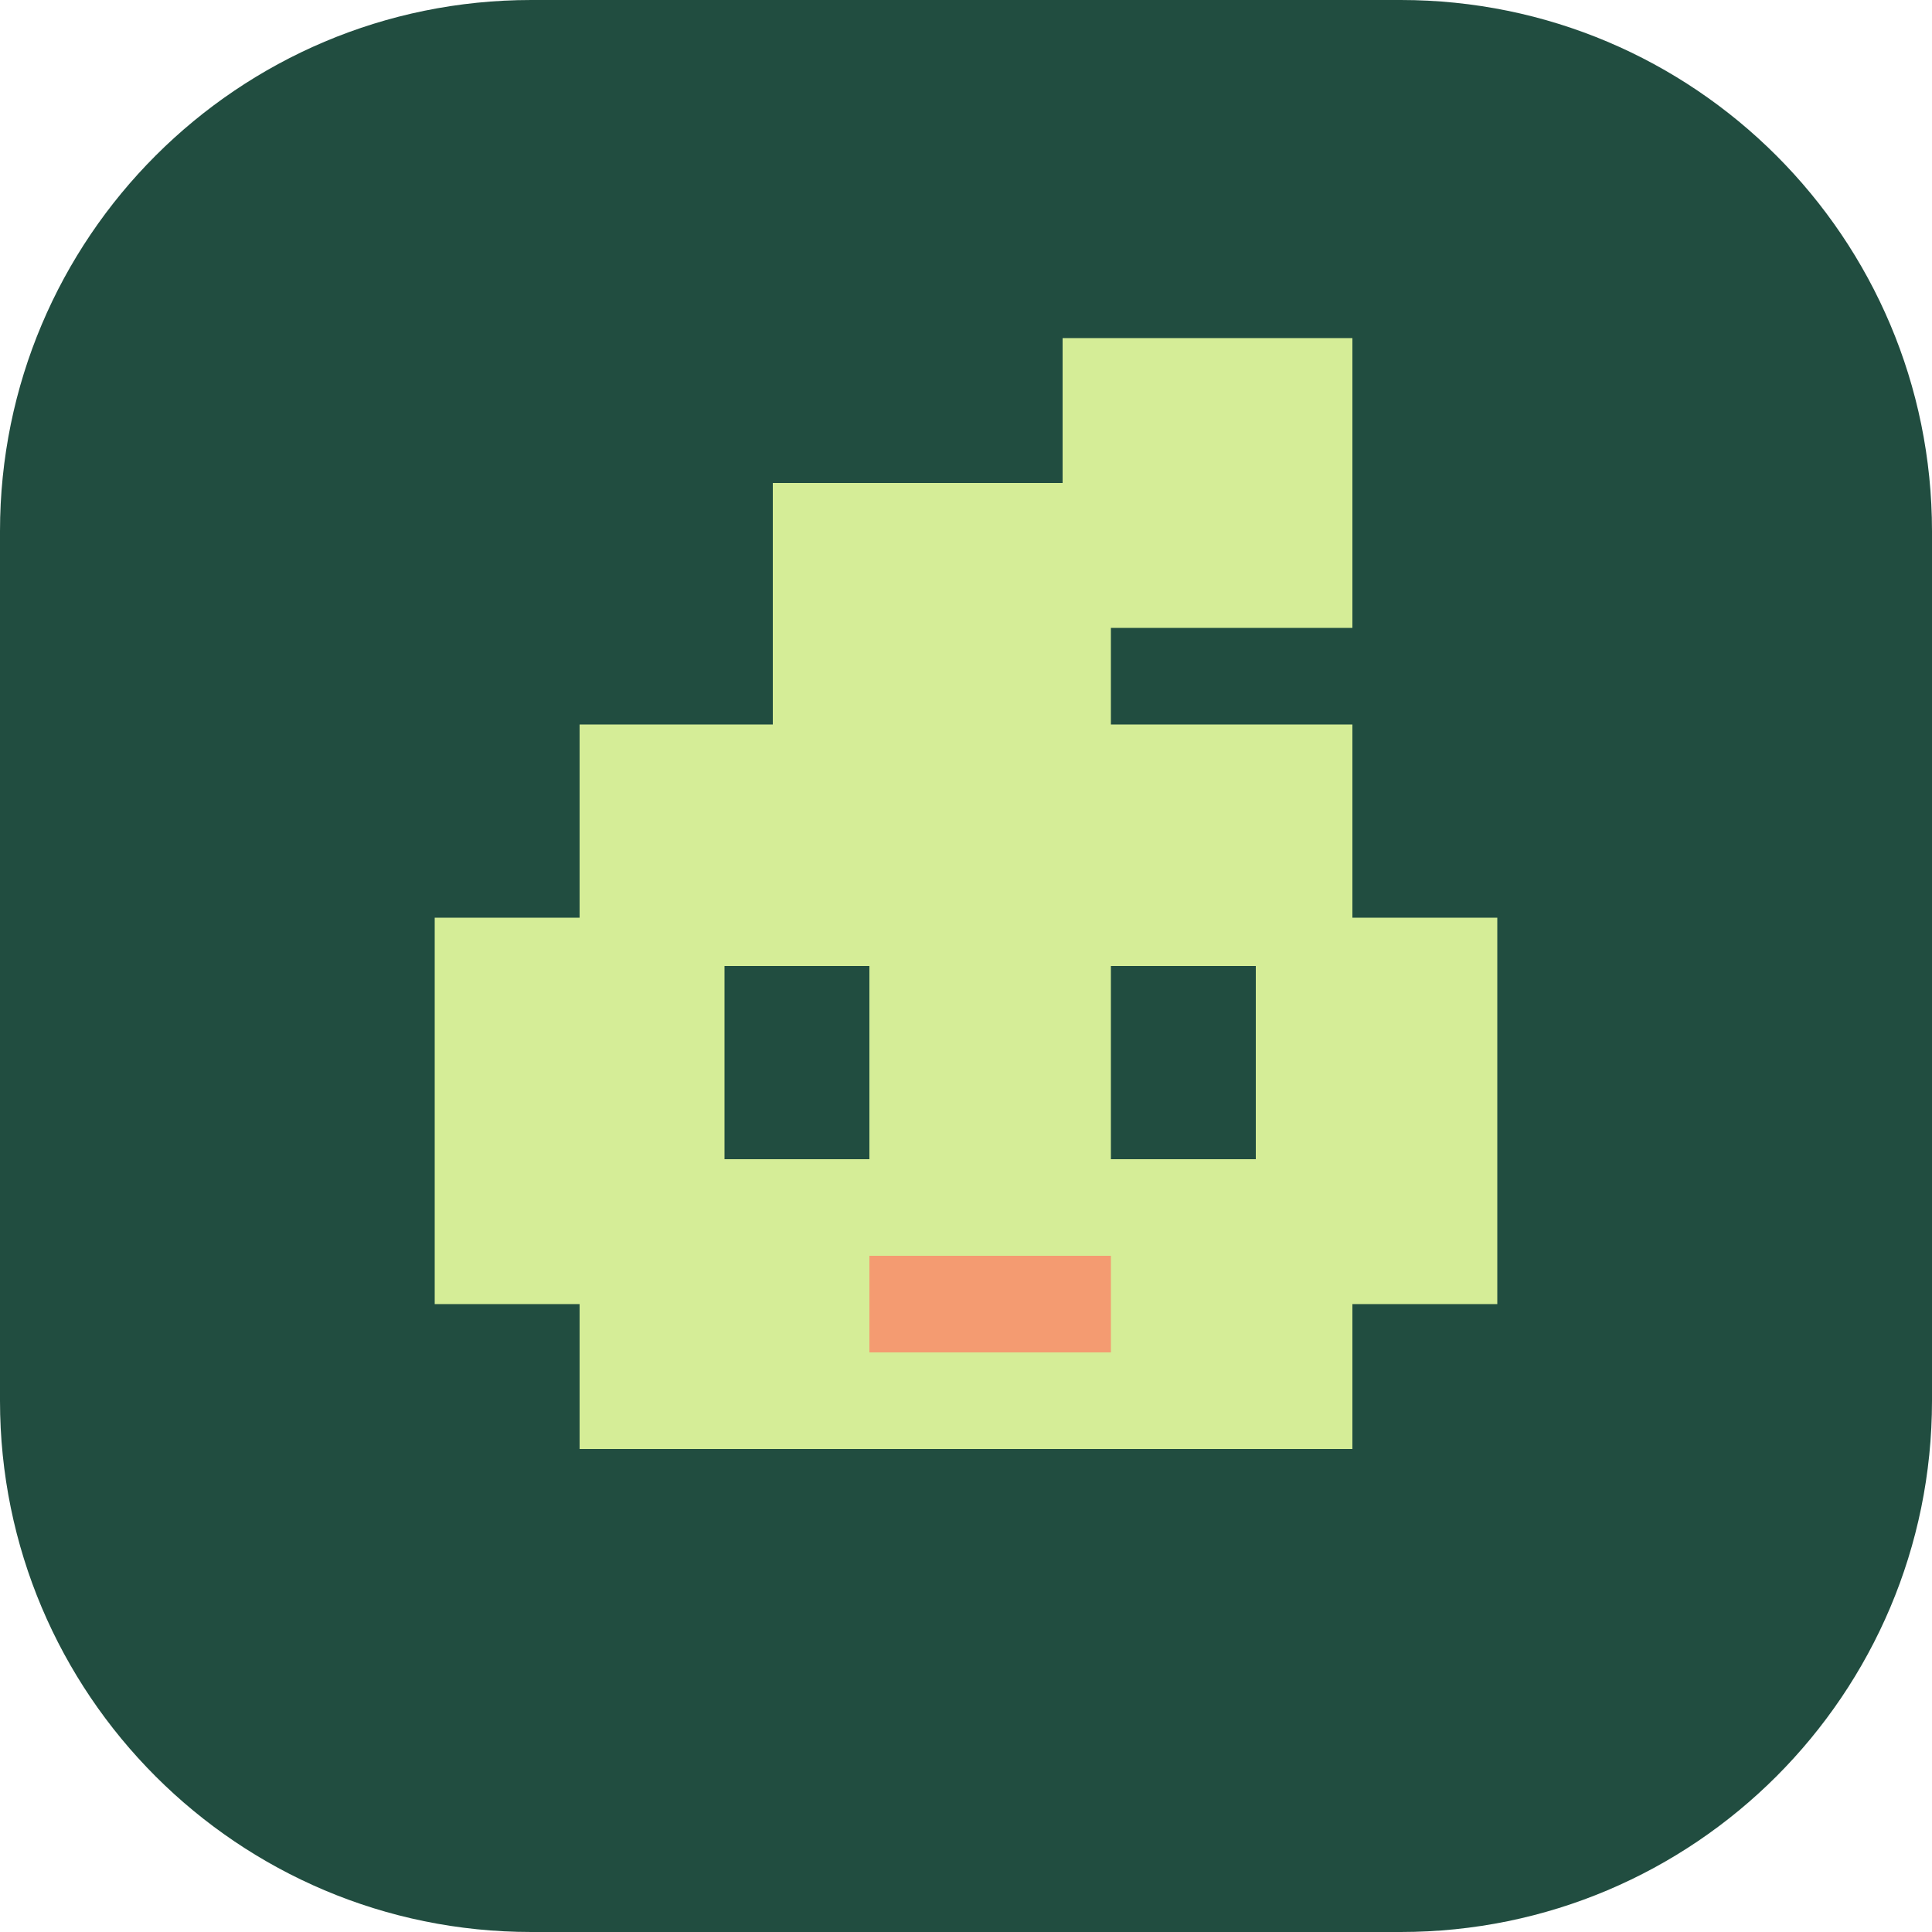
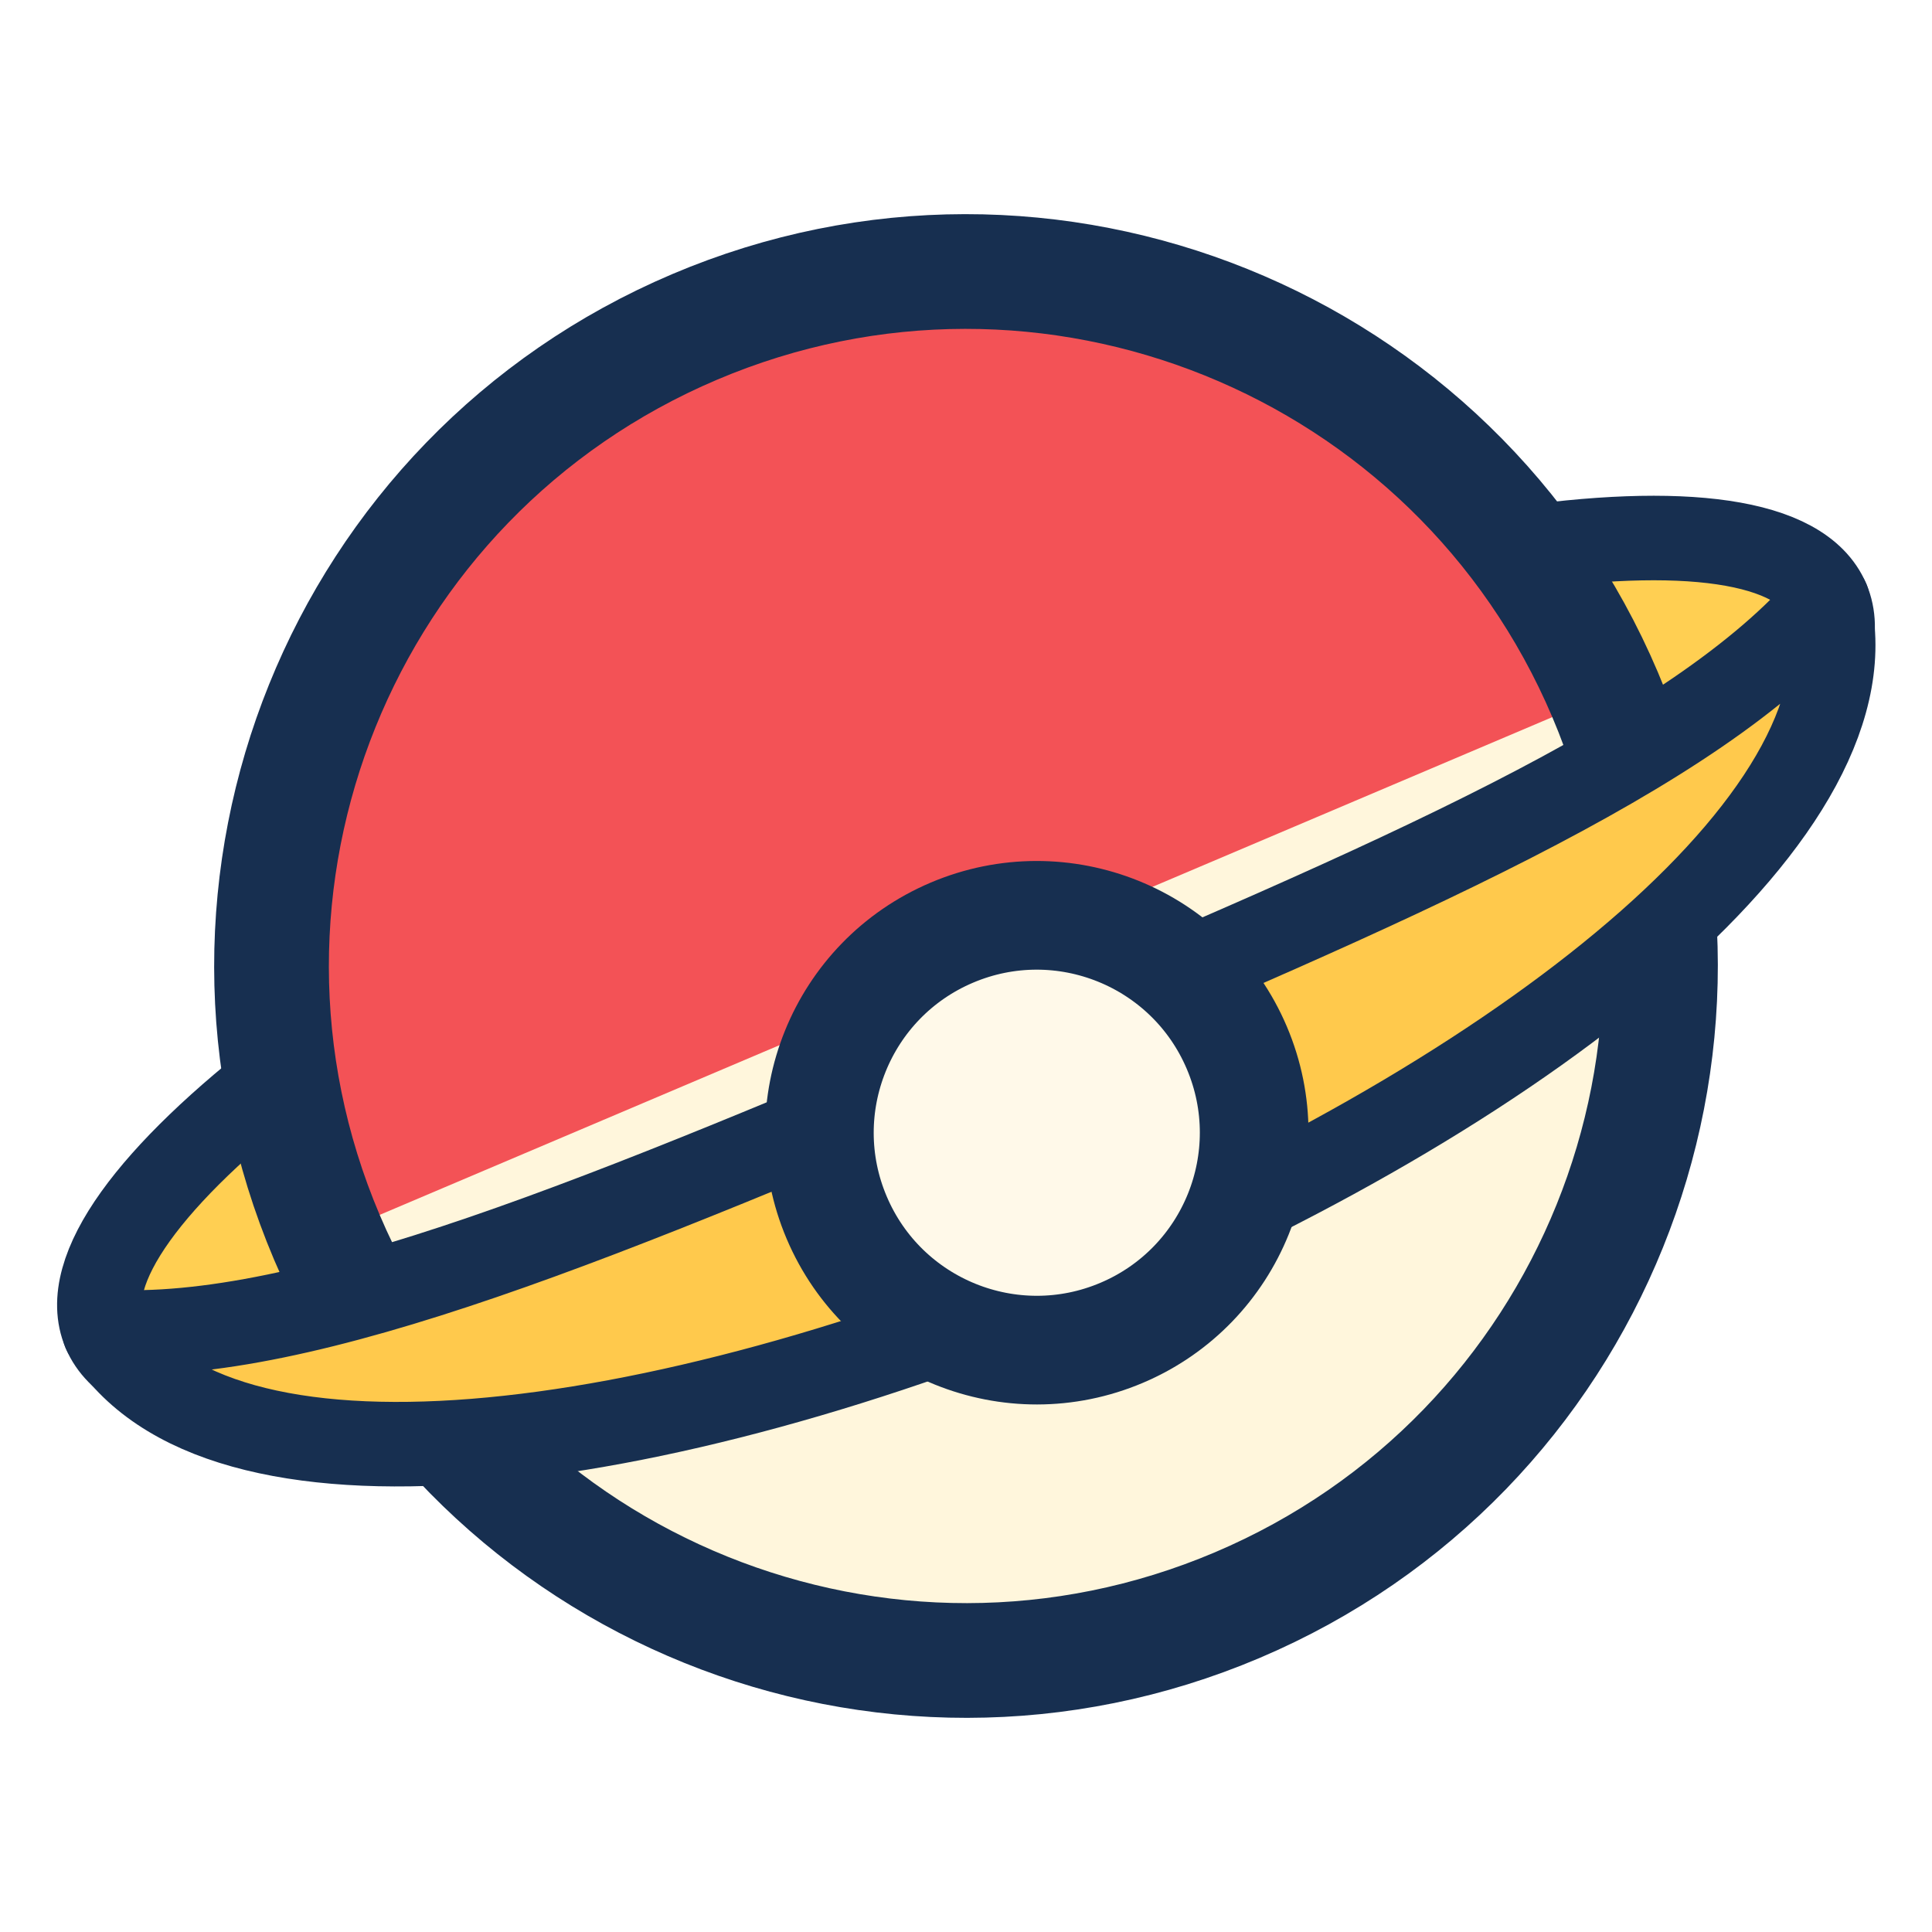
- <svg xmlns="http://www.w3.org/2000/svg" viewBox="0 0 40 40">
-   <rect width="40" height="40" rx="11" fill="#214d40" />
-   <path d="M12 15h16v15H12zM9 19h22v8H9zM16 10h7v7h-7zM22 7h6v6h-6z" fill="#d5ed97" />
-   <path d="M15 20h3v4h-3zM23 20h3v4h-3z" fill="#214d40" />
-   <path d="M18 26h5v2h-5z" fill="#f49b71" />
+ <svg xmlns="http://www.w3.org/2000/svg" viewBox="0 0 64 64" width="64" height="64">
+   <g transform="rotate(-23 32 32)" stroke="#172f50" stroke-linejoin="round">
+     <ellipse cx="32" cy="32" rx="31" ry="8" fill="#ffcf52" stroke-width="2.8" />
+     <circle cx="32" cy="32" r="23" fill="#fff6dc" />
+     <path d="M9 32a23 23 0 0 1 46 0Z" fill="#f35256" stroke="none" />
+     <circle cx="32" cy="32" r="23" fill="none" stroke-width="3.8" />
+     <path d="M1 32c6 3 17 3 31 3s25 0 31-3c-1 7-15 11-31 11S2 39 1 32Z" fill="#ffc94c" stroke-width="2.8" />
+     <circle cx="32" cy="38" r="7.2" fill="#fff9e9" stroke-width="3.6" />
+   </g>
</svg>
